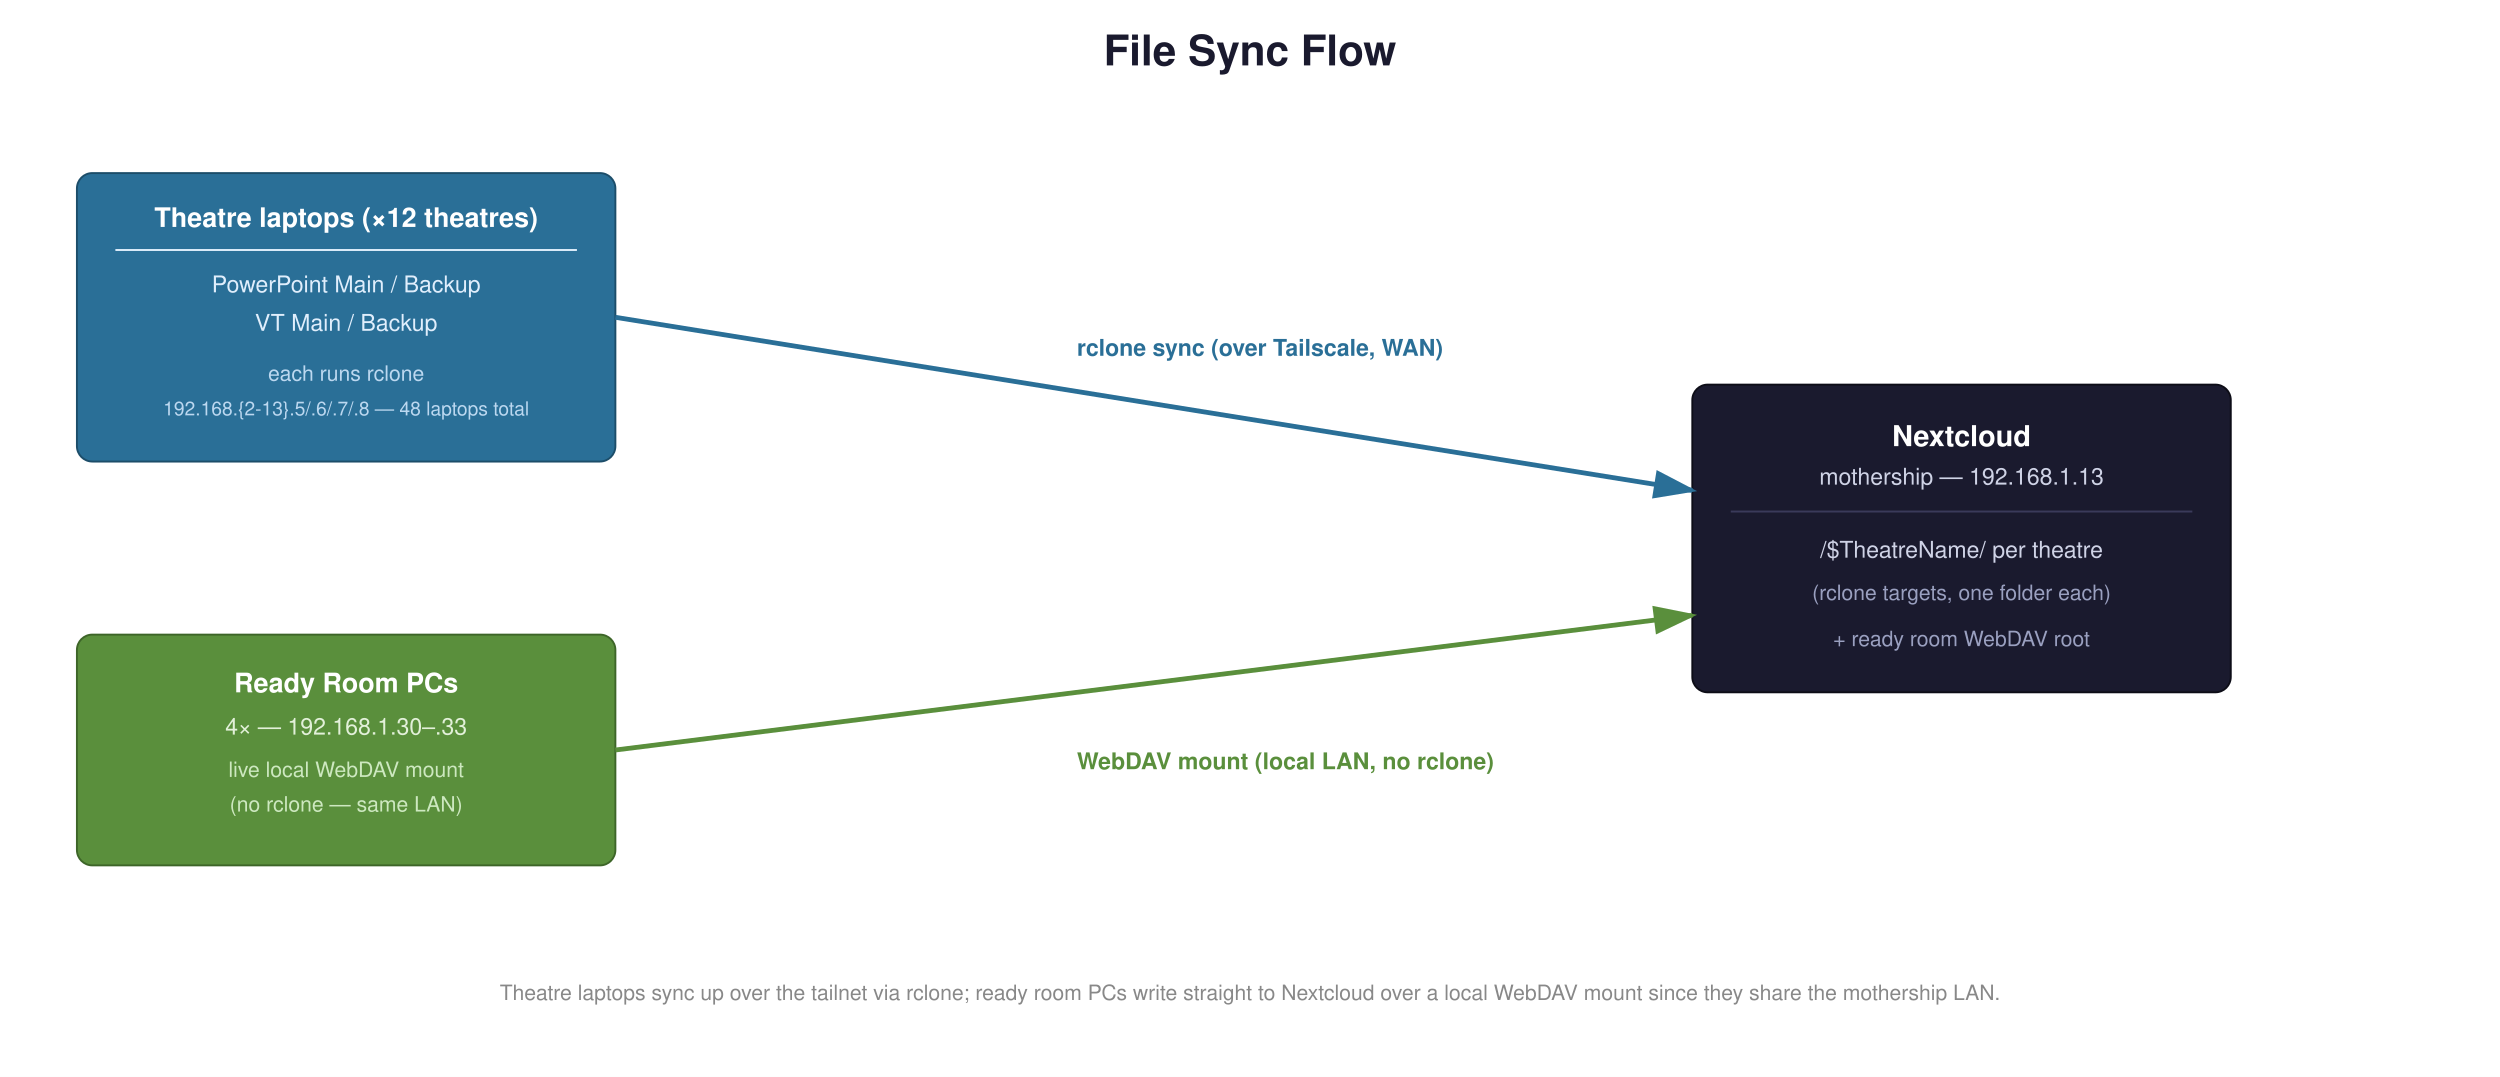
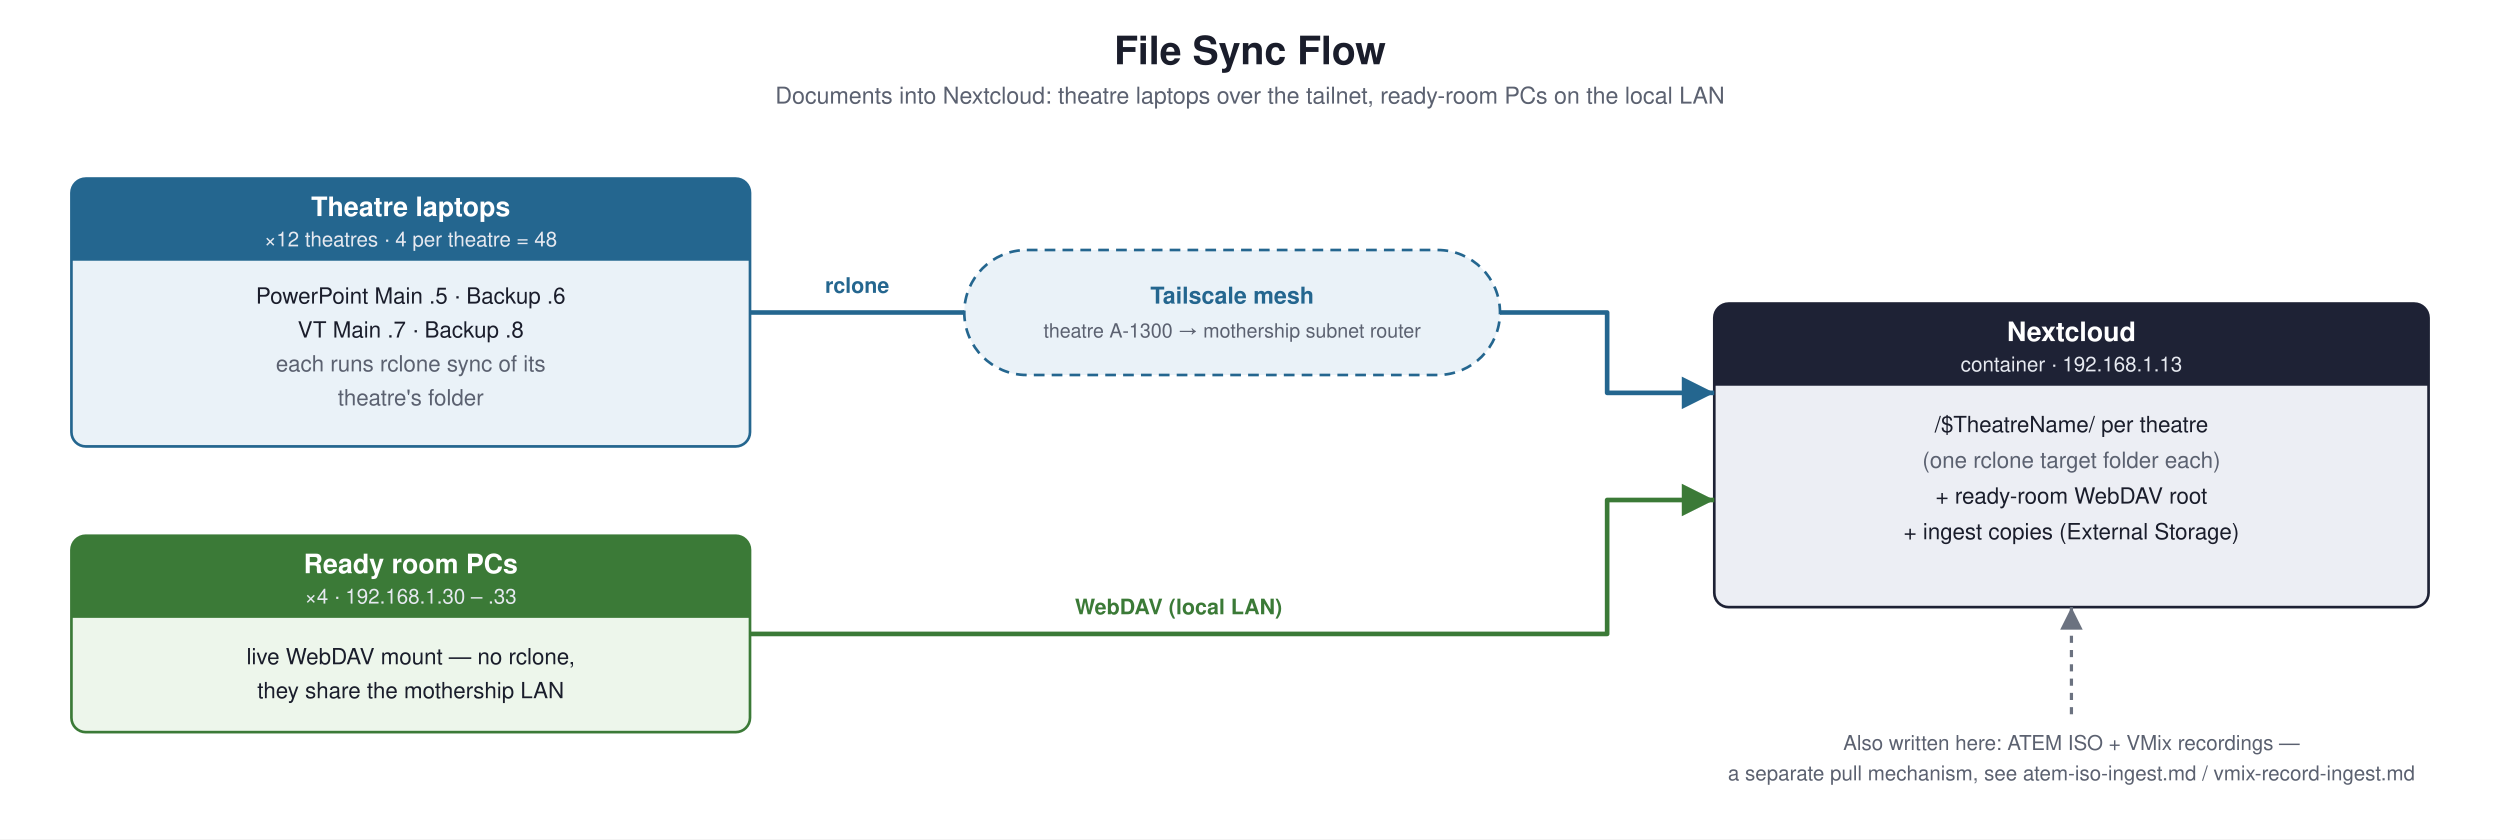
- <svg xmlns="http://www.w3.org/2000/svg" viewBox="0 0 1300 560" font-family="Helvetica, Arial, sans-serif">
-   <rect x="0" y="0" width="1300" height="560" fill="#ffffff" />
-   <text x="650" y="34" text-anchor="middle" font-size="22" font-weight="bold" fill="#1a1a2e">File Sync Flow</text>
+ <svg xmlns="http://www.w3.org/2000/svg" viewBox="0 0 1400 470" width="1400" height="470" font-family="Helvetica, Arial, sans-serif">
  <defs>
-     <marker id="arrow2" markerWidth="10" markerHeight="10" refX="8" refY="3" orient="auto" markerUnits="strokeWidth">
-       <path d="M0,0 L0,6 L9,3 z" fill="#2a6f97" />
+     <marker id="m24668f" viewBox="0 0 10 10" refX="10" refY="5" markerWidth="7" markerHeight="7" orient="auto">
+       <path d="M0,0 L10,5 L0,10 z" fill="#24668f" />
    </marker>
-     <marker id="arrow3" markerWidth="10" markerHeight="10" refX="8" refY="3" orient="auto" markerUnits="strokeWidth">
-       <path d="M0,0 L0,6 L9,3 z" fill="#5a8f3c" />
+     <marker id="m3b7a37" viewBox="0 0 10 10" refX="10" refY="5" markerWidth="7" markerHeight="7" orient="auto">
+       <path d="M0,0 L10,5 L0,10 z" fill="#3b7a37" />
+     </marker>
+     <marker id="m6b7280" viewBox="0 0 10 10" refX="10" refY="5" markerWidth="7" markerHeight="7" orient="auto">
+       <path d="M0,0 L10,5 L0,10 z" fill="#6b7280" />
    </marker>
  </defs>
-   <rect x="40" y="90" width="280" height="150" rx="8" fill="#2a6f97" stroke="#1c4d69" />
-   <text x="180" y="118" text-anchor="middle" font-size="14" font-weight="bold" fill="#fff">Theatre laptops (×12 theatres)</text>
-   <line x1="60" y1="130" x2="300" y2="130" stroke="#e0eefc" />
-   <text x="180" y="152" text-anchor="middle" font-size="12" fill="#e0eefc">PowerPoint Main / Backup</text>
-   <text x="180" y="172" text-anchor="middle" font-size="12" fill="#e0eefc">VT Main / Backup</text>
-   <text x="180" y="198" text-anchor="middle" font-size="11" fill="#bcd8f0">each runs rclone</text>
-   <text x="180" y="216" text-anchor="middle" font-size="10" fill="#bcd8f0">192.168.{2-13}.5/.6/.7/.8 — 48 laptops total</text>
-   <rect x="40" y="330" width="280" height="120" rx="8" fill="#5a8f3c" stroke="#3d6528" />
-   <text x="180" y="360" text-anchor="middle" font-size="14" font-weight="bold" fill="#fff">Ready Room PCs</text>
-   <text x="180" y="382" text-anchor="middle" font-size="12" fill="#e2f0d9">4× — 192.168.1.30–.33</text>
-   <text x="180" y="404" text-anchor="middle" font-size="11" fill="#cde8c0">live local WebDAV mount</text>
-   <text x="180" y="422" text-anchor="middle" font-size="11" fill="#cde8c0">(no rclone — same LAN)</text>
-   <rect x="880" y="200" width="280" height="160" rx="8" fill="#1a1a2e" stroke="#0d0d17" />
-   <text x="1020" y="232" text-anchor="middle" font-size="15" font-weight="bold" fill="#fff">Nextcloud</text>
-   <text x="1020" y="252" text-anchor="middle" font-size="12" fill="#cfd3e6">mothership — 192.168.1.13</text>
-   <line x1="900" y1="266" x2="1140" y2="266" stroke="#3a3a5a" />
-   <text x="1020" y="290" text-anchor="middle" font-size="12" fill="#cfd3e6">/$TheatreName/ per theatre</text>
-   <text x="1020" y="312" text-anchor="middle" font-size="11" fill="#9aa0c0">(rclone targets, one folder each)</text>
-   <text x="1020" y="336" text-anchor="middle" font-size="11" fill="#9aa0c0">+ ready room WebDAV root</text>
-   <path d="M320,165 L880,255" fill="none" stroke="#2a6f97" stroke-width="2.5" marker-end="url(#arrow2)" />
-   <text x="560" y="185" font-size="12" fill="#2a6f97" font-weight="bold">rclone sync (over Tailscale, WAN)</text>
-   <path d="M320,390 L880,320" fill="none" stroke="#5a8f3c" stroke-width="2.5" marker-end="url(#arrow3)" />
-   <text x="560" y="400" font-size="12" fill="#5a8f3c" font-weight="bold">WebDAV mount (local LAN, no rclone)</text>
-   <text x="650" y="520" text-anchor="middle" font-size="11" fill="#888">Theatre laptops sync up over the tailnet via rclone; ready room PCs write straight to Nextcloud over a local WebDAV mount since they share the mothership LAN.</text>
+   <rect width="1400" height="470" fill="#ffffff" />
+   <text x="700.0" y="36" text-anchor="middle" font-size="22" font-weight="bold" fill="#1a1d2b">File Sync Flow</text>
+   <text x="700.0" y="58" text-anchor="middle" font-size="13" fill="#5b6170">Documents into Nextcloud: theatre laptops over the tailnet, ready-room PCs on the local LAN</text>
+   <g>
+     <rect x="40" y="100" width="380" height="150" rx="8" fill="#eaf2f8" stroke="#24668f" stroke-width="1.5" />
+     <path d="M40,146 V108 a8,8 0 0 1 8,-8 H412 a8,8 0 0 1 8,8 V146 Z" fill="#24668f" />
+   </g>
+   <text x="230.0" y="121.0" font-size="15" fill="#ffffff" text-anchor="middle" font-weight="bold">Theatre laptops</text>
+   <text x="230.0" y="138.0" font-size="11.5" fill="#e6e9f0" text-anchor="middle">×12 theatres · 4 per theatre = 48</text>
+   <text x="230.0" y="170.0" font-size="12.5" fill="#1a1d2b" text-anchor="middle">PowerPoint Main .5 · Backup .6</text>
+   <text x="230.0" y="189.0" font-size="12.5" fill="#1a1d2b" text-anchor="middle">VT Main .7 · Backup .8</text>
+   <text x="230.0" y="208.0" font-size="12.5" fill="#5b6170" text-anchor="middle">each runs rclone sync of its</text>
+   <text x="230.0" y="227.0" font-size="12.5" fill="#5b6170" text-anchor="middle">theatre's folder</text>
+   <g>
+     <rect x="40" y="300" width="380" height="110" rx="8" fill="#edf6eb" stroke="#3b7a37" stroke-width="1.5" />
+     <path d="M40,346 V308 a8,8 0 0 1 8,-8 H412 a8,8 0 0 1 8,8 V346 Z" fill="#3b7a37" />
+   </g>
+   <text x="230.0" y="321.0" font-size="15" fill="#ffffff" text-anchor="middle" font-weight="bold">Ready room PCs</text>
+   <text x="230.0" y="338.0" font-size="11.5" fill="#e6e9f0" text-anchor="middle">×4 · 192.168.1.30 – .33</text>
+   <text x="230.0" y="372.0" font-size="12.5" fill="#1a1d2b" text-anchor="middle">live WebDAV mount — no rclone,</text>
+   <text x="230.0" y="391.0" font-size="12.5" fill="#1a1d2b" text-anchor="middle">they share the mothership LAN</text>
+   <rect x="540.0" y="140.0" width="300.0" height="70.0" rx="35" fill="#eaf2f8" stroke="#24668f" stroke-width="1.5" stroke-dasharray="6 4" />
+   <text x="690.0" y="170.0" font-size="13" fill="#24668f" text-anchor="middle" font-weight="bold">Tailscale mesh</text>
+   <text x="690.0" y="189.0" font-size="11" fill="#5b6170" text-anchor="middle">theatre A-1300 → mothership subnet router</text>
+   <g>
+     <rect x="960" y="170" width="400" height="170" rx="8" fill="#eceef4" stroke="#1e2235" stroke-width="1.5" />
+     <path d="M960,216 V178 a8,8 0 0 1 8,-8 H1352 a8,8 0 0 1 8,8 V216 Z" fill="#1e2235" />
+   </g>
+   <text x="1160.0" y="191.0" font-size="15" fill="#ffffff" text-anchor="middle" font-weight="bold">Nextcloud</text>
+   <text x="1160.0" y="208.0" font-size="11.5" fill="#e6e9f0" text-anchor="middle">container · 192.168.1.13</text>
+   <text x="1160.0" y="242.0" font-size="12.5" fill="#1a1d2b" text-anchor="middle">/$TheatreName/ per theatre</text>
+   <text x="1160.0" y="262.0" font-size="12.5" fill="#5b6170" text-anchor="middle">(one rclone target folder each)</text>
+   <text x="1160.0" y="282.0" font-size="12.5" fill="#1a1d2b" text-anchor="middle">+ ready-room WebDAV root</text>
+   <text x="1160.0" y="302.0" font-size="12.5" fill="#1a1d2b" text-anchor="middle">+ ingest copies (External Storage)</text>
+   <path d="M420.0,175.0 L540.0,175.0" fill="none" stroke="#24668f" stroke-width="2.6" stroke-linejoin="round" />
+   <path d="M840.0,175.0 L900.0,175.0 L900.0,220.0 L960.0,220.0" fill="none" stroke="#24668f" stroke-width="2.6" stroke-linejoin="round" marker-end="url(#m24668f)" />
+   <rect x="454.1" y="152.0" width="51.8" height="18.0" rx="4" fill="#ffffff" />
+   <text x="480.0" y="164.0" font-size="12" fill="#24668f" text-anchor="middle" font-weight="bold">rclone</text>
+   <path d="M420.0,355.0 L900.0,355.0 L900.0,280.0 L960.0,280.0" fill="none" stroke="#3b7a37" stroke-width="2.6" stroke-linejoin="round" marker-end="url(#m3b7a37)" />
+   <rect x="592.4" y="332.0" width="135.3" height="18.0" rx="4" fill="#ffffff" />
+   <text x="660.0" y="344.0" font-size="12" fill="#3b7a37" text-anchor="middle" font-weight="bold">WebDAV (local LAN)</text>
+   <path d="M1160.0,400.0 L1160.0,340.0" fill="none" stroke="#6b7280" stroke-width="1.8" stroke-linejoin="round" stroke-dasharray="4 4" marker-end="url(#m6b7280)" />
+   <text x="1160.0" y="420.0" font-size="11.5" fill="#5b6170" text-anchor="middle">Also written here: ATEM ISO + VMix recordings —</text>
+   <text x="1160.0" y="437.0" font-size="11.5" fill="#5b6170" text-anchor="middle">a separate pull mechanism, see atem-iso-ingest.md / vmix-record-ingest.md</text>
</svg>
